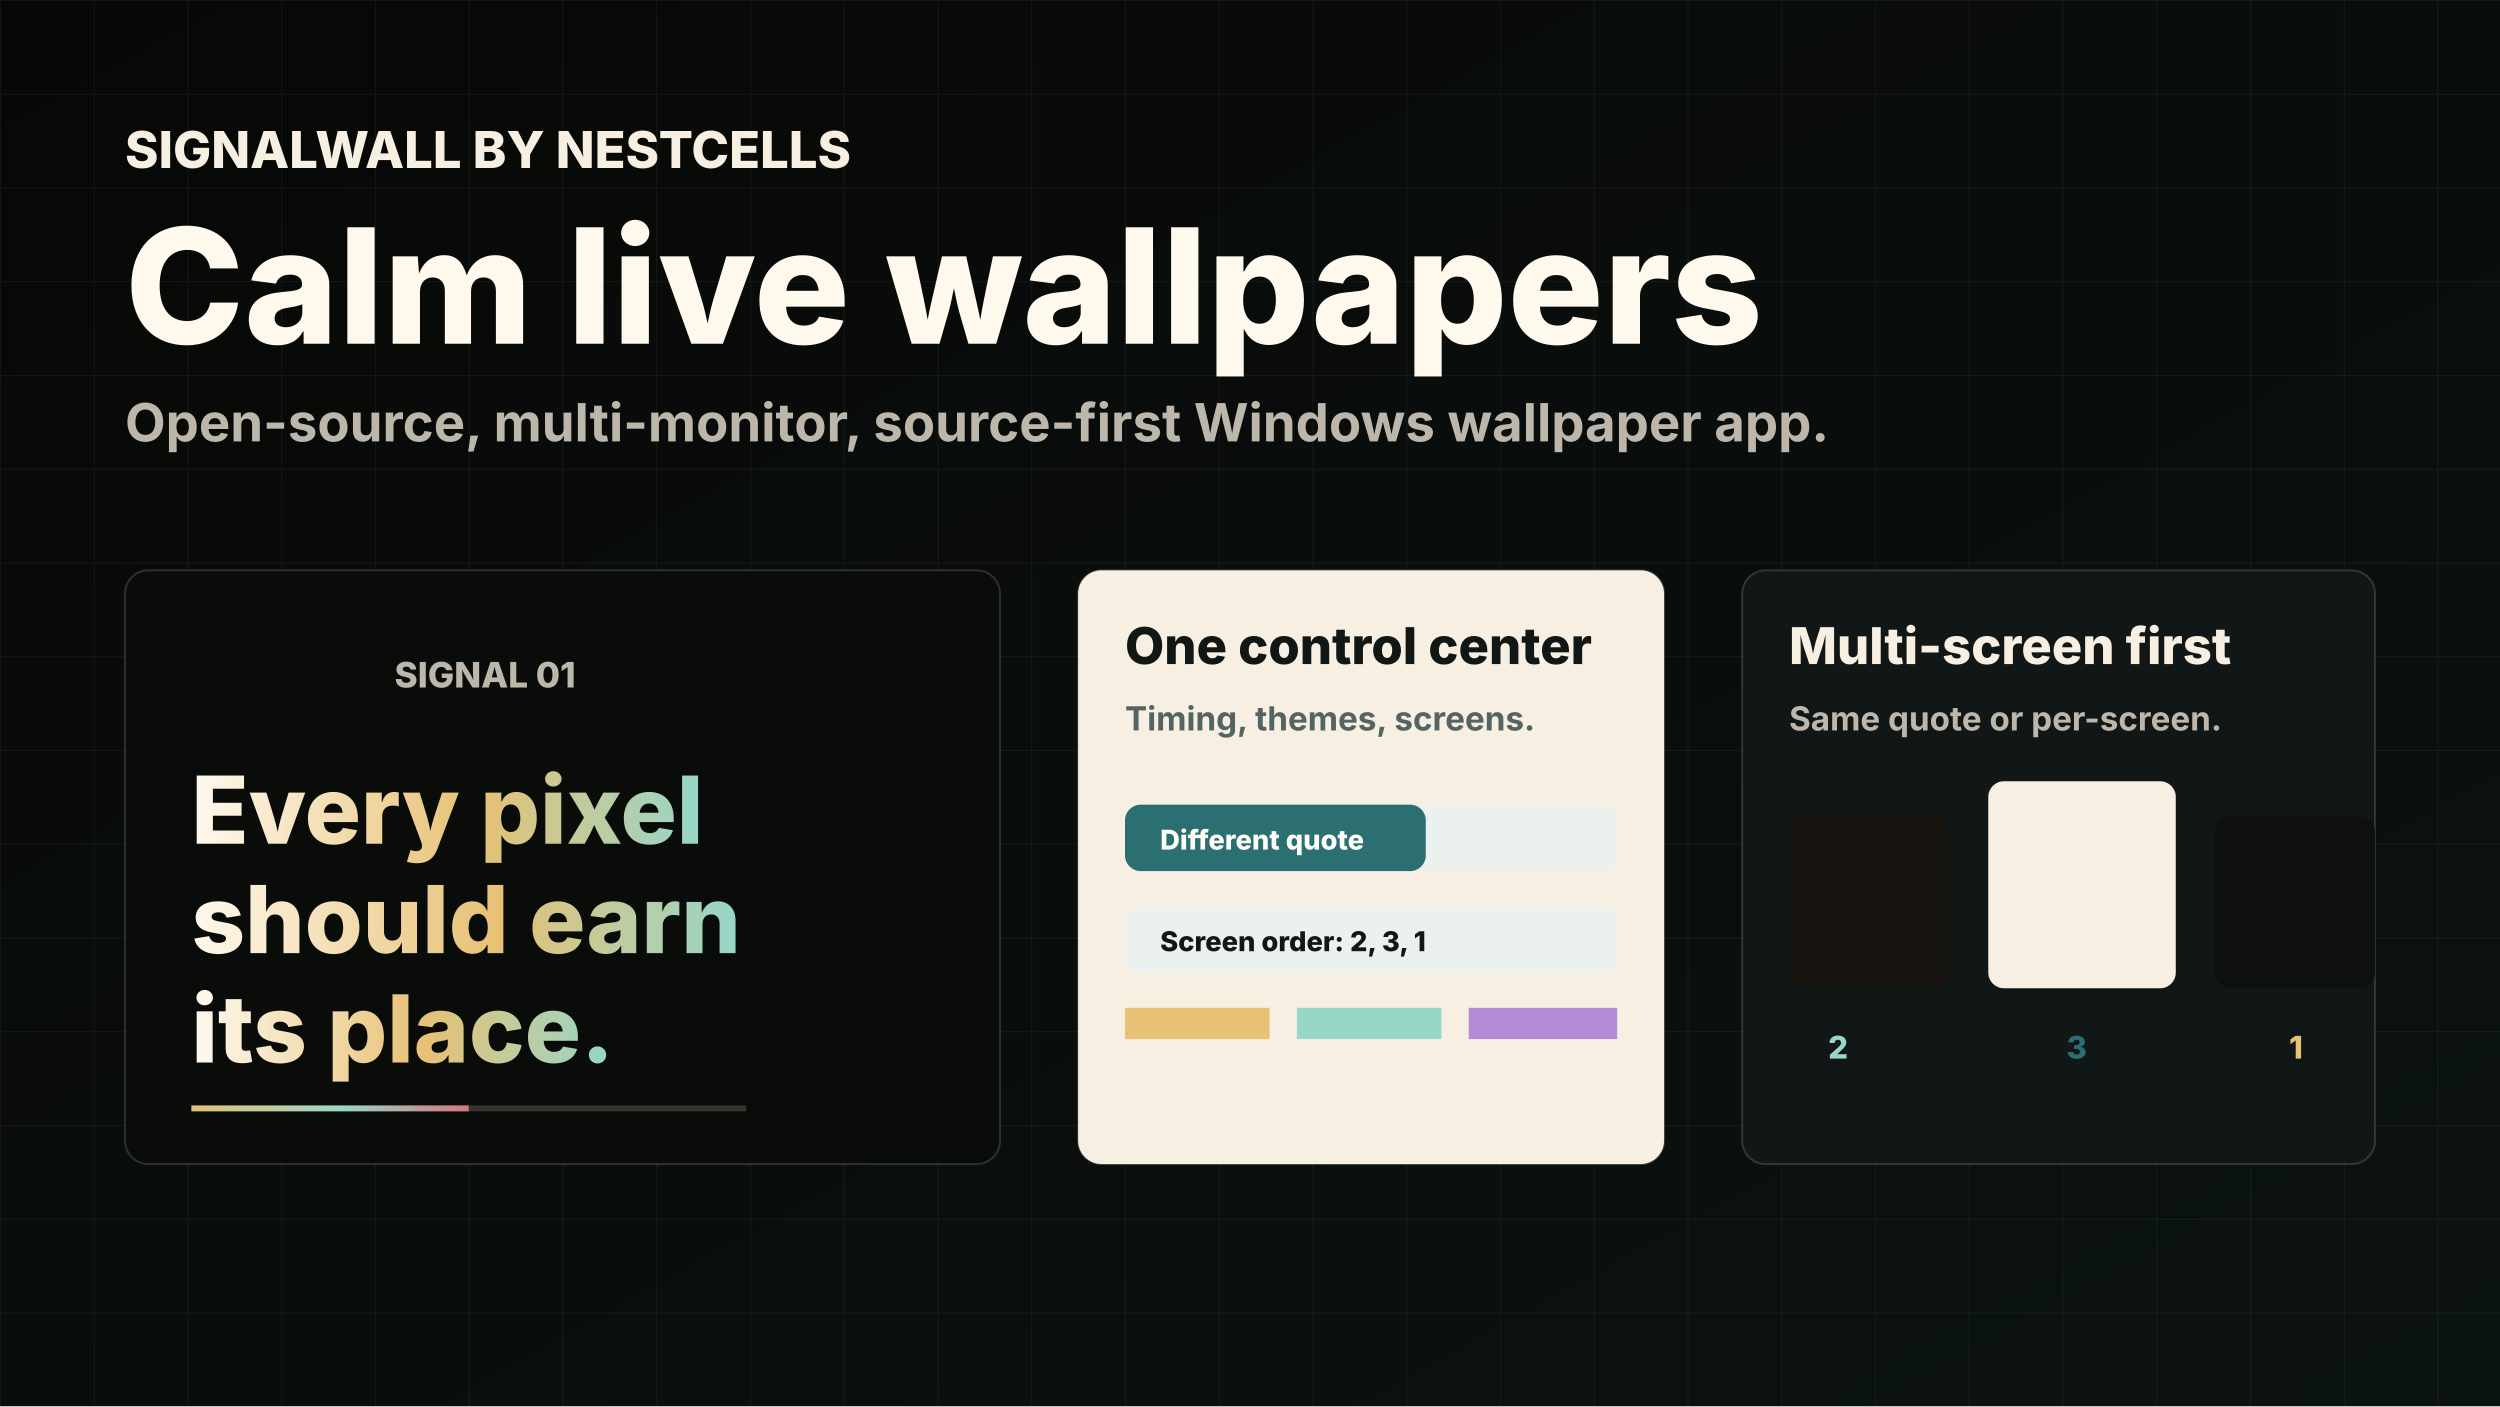
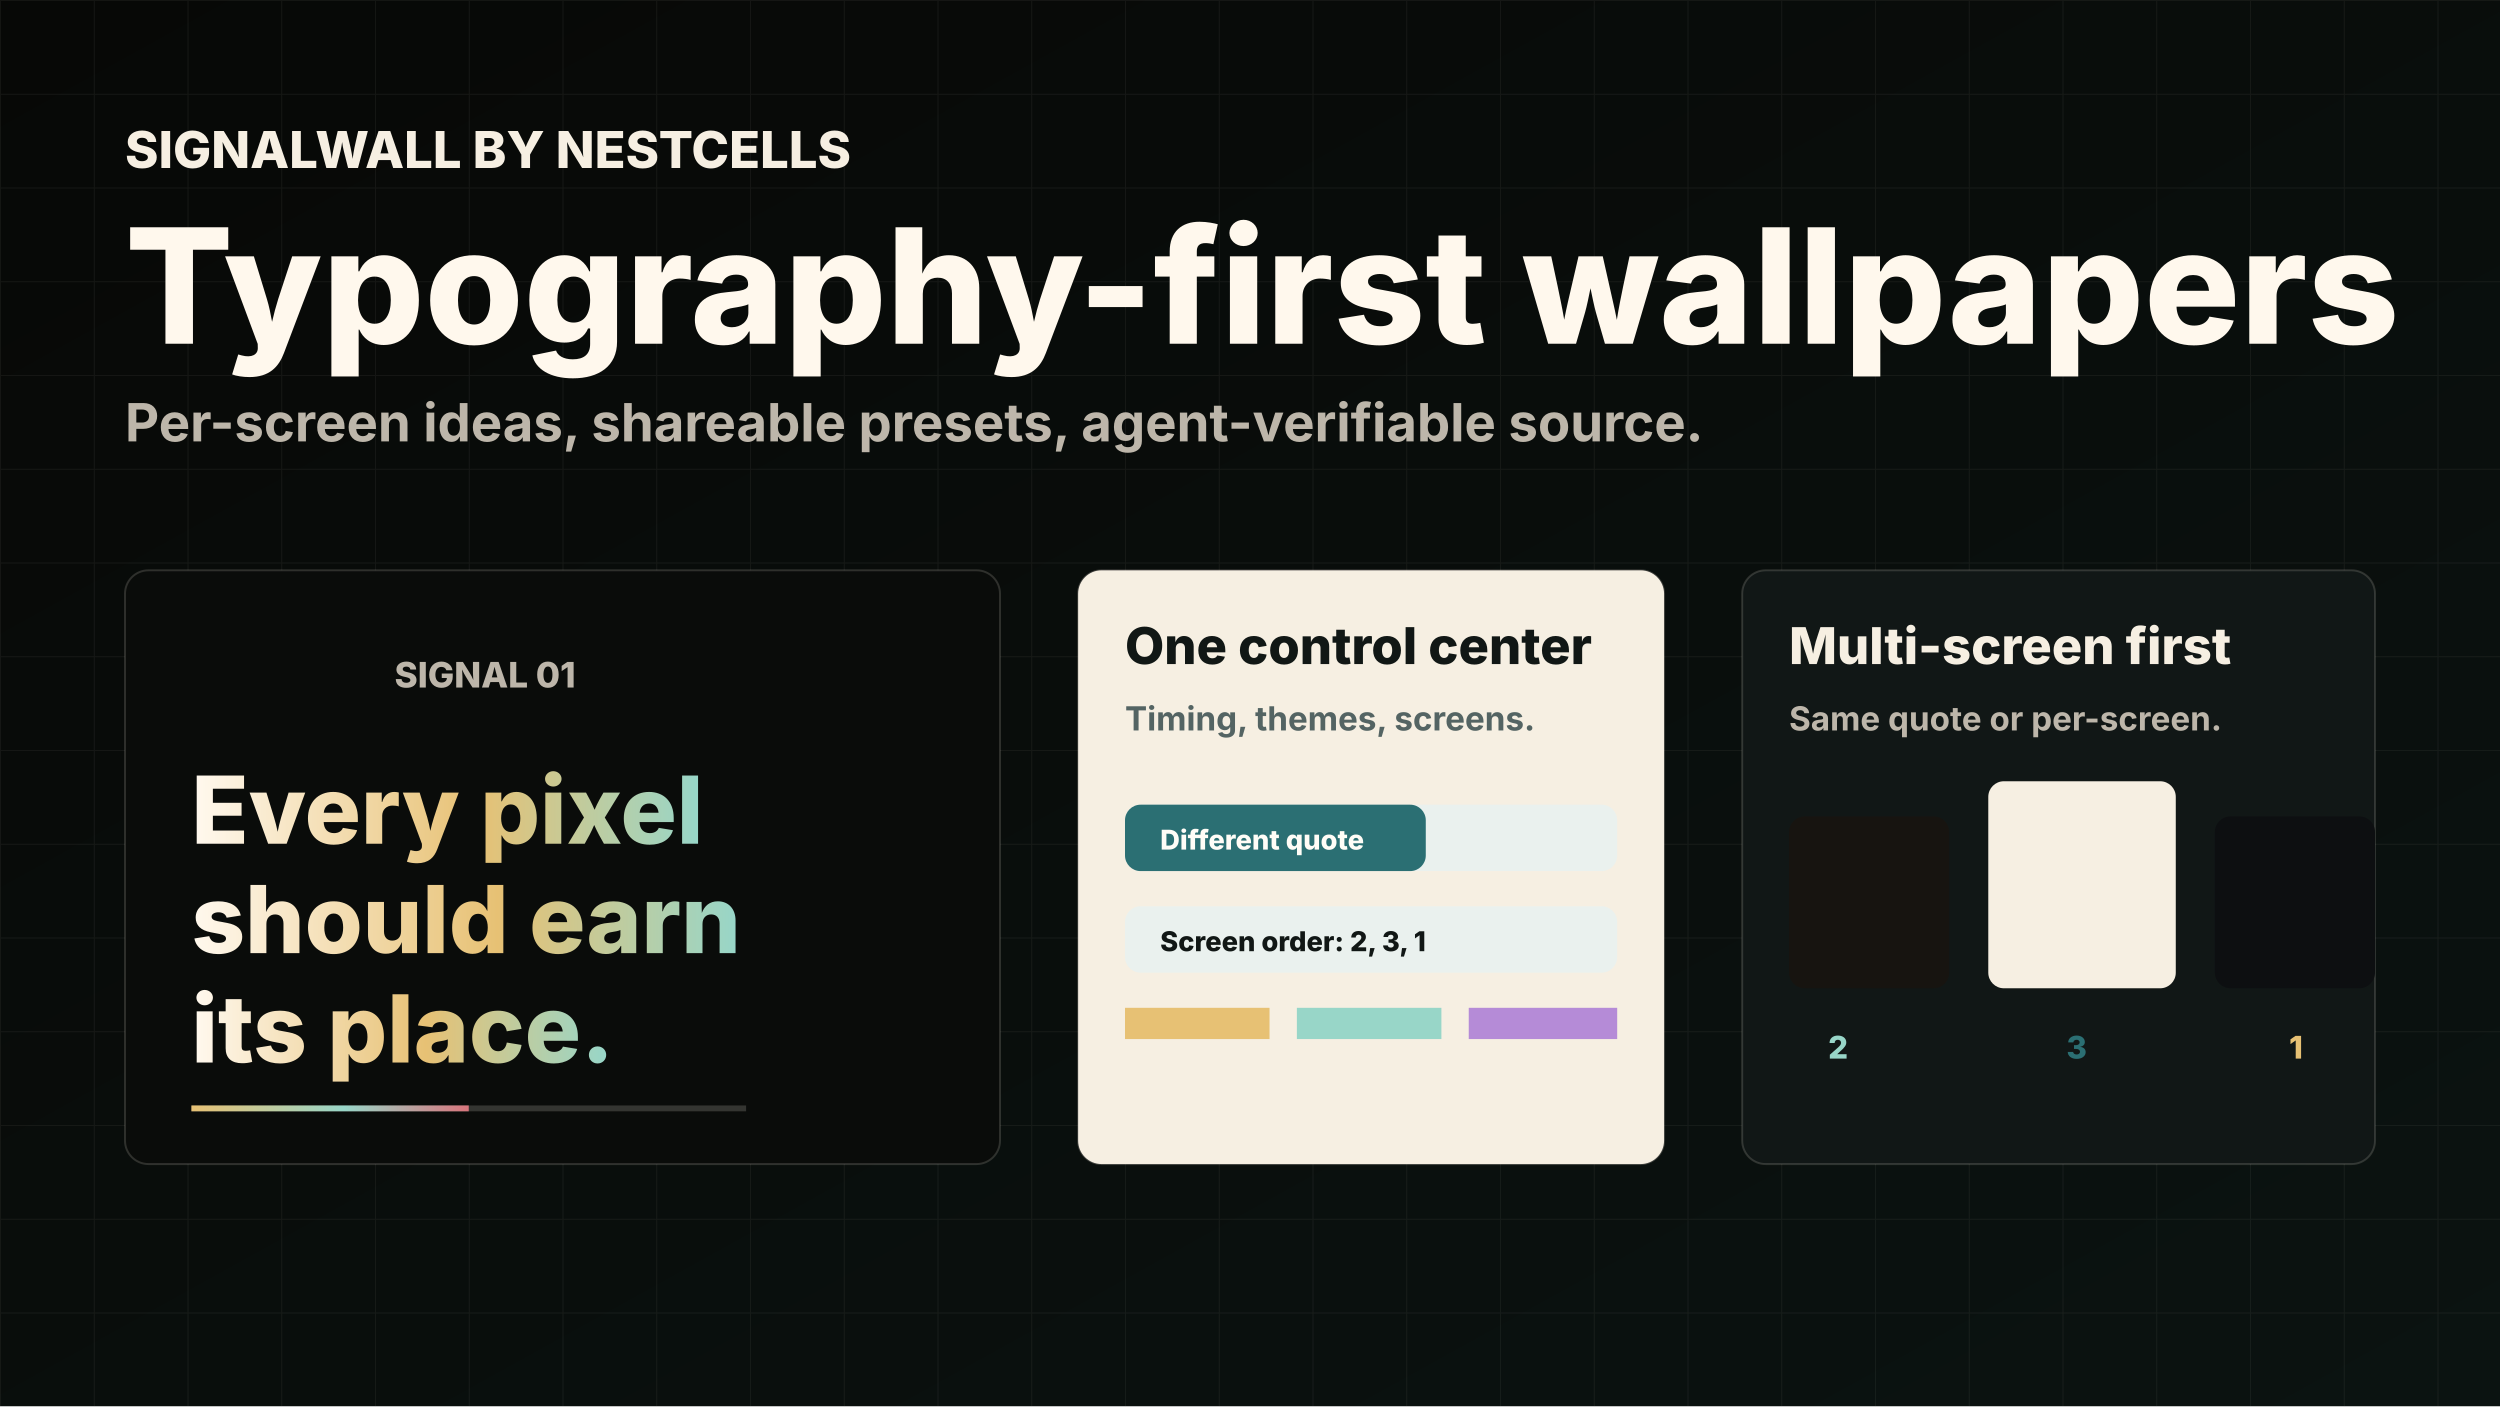
<svg xmlns="http://www.w3.org/2000/svg" width="1280" height="720" viewBox="0 0 1280 720" role="img" aria-labelledby="title desc">
  <defs>
    <linearGradient id="bg" x1="0" x2="1" y1="0" y2="1">
      <stop offset="0" stop-color="#070806" />
      <stop offset="1" stop-color="#0b1311" />
    </linearGradient>
    <linearGradient id="quote" x1="0" x2="1" y1="0" y2="0">
      <stop offset="0" stop-color="#fff8ed" />
      <stop offset=".56" stop-color="#e7c174" />
      <stop offset="1" stop-color="#98d6c8" />
    </linearGradient>
    <linearGradient id="accent" x1="0" x2="1" y1="0" y2="0">
      <stop offset="0" stop-color="#e7c174" />
      <stop offset=".55" stop-color="#98d6c8" />
      <stop offset="1" stop-color="#d8757c" />
    </linearGradient>
    <pattern id="grid" width="48" height="48" patternUnits="userSpaceOnUse">
      <path d="M48 0H0v48" fill="none" stroke="#f6efe2" stroke-opacity=".055" />
    </pattern>
  </defs>
  <rect width="1280" height="720" fill="url(#bg)" />
  <rect width="1280" height="720" fill="url(#grid)" />
  <g font-family="Inter, Segoe UI, Arial, sans-serif">
    <text x="64" y="86" fill="#f6efe2" font-size="26" font-weight="820">SIGNALWALL BY NESTCELLS</text>
-     <text x="64" y="176" fill="#fff8ed" font-size="82" font-weight="820">Calm live wallpapers</text>
-     <text x="64" y="226" fill="#bdb6aa" font-size="27" font-weight="650">Open-source, multi-monitor, source-first Windows wallpaper app.</text>
+     <text x="64" y="176" fill="#fff8ed" font-size="82" font-weight="820">Typography-first wallpapers</text>
+     <text x="64" y="226" fill="#bdb6aa" font-size="27" font-weight="650">Per-screen ideas, shareable presets, agent-verifiable source.</text>
    <g transform="translate(64 292)">
      <rect width="448" height="304" rx="12" fill="#0a0c0a" stroke="#f6efe2" stroke-opacity=".16" />
      <path d="M34 52h86" stroke="url(#accent)" stroke-width="2" />
      <text x="138" y="60" fill="#bdb6aa" font-size="18" font-weight="820">SIGNAL 01</text>
      <text x="34" y="140" fill="url(#quote)" font-size="48" font-weight="820">Every pixel</text>
      <text x="34" y="196" fill="url(#quote)" font-size="48" font-weight="820">should earn</text>
      <text x="34" y="252" fill="url(#quote)" font-size="48" font-weight="820">its place.</text>
      <rect x="34" y="274" width="284" height="3" fill="#f6efe2" opacity=".18" />
      <rect x="34" y="274" width="142" height="3" fill="url(#accent)" />
    </g>
    <g transform="translate(552 292)">
      <rect width="300" height="304" rx="12" fill="#f6efe2" stroke="#f6efe2" stroke-opacity=".2" />
      <text x="24" y="48" fill="#111715" font-size="26" font-weight="820">One control center</text>
      <text x="24" y="82" fill="#546463" font-size="17" font-weight="650">Timing, themes, screens.</text>
      <g transform="translate(24 120)">
        <rect width="252" height="34" rx="8" fill="#eaf1ee" />
        <rect width="154" height="34" rx="8" fill="#2b6f73" />
        <text x="18" y="23" fill="#fffdf7" font-size="14" font-weight="820">Different quote</text>
      </g>
      <g transform="translate(24 172)">
        <rect width="252" height="34" rx="8" fill="#eaf1ee" />
        <text x="18" y="23" fill="#111715" font-size="14" font-weight="760">Screen order: 2, 3, 1</text>
      </g>
      <g transform="translate(24 224)">
        <rect width="74" height="16" fill="#e7c174" />
        <rect x="88" width="74" height="16" fill="#98d6c8" />
        <rect x="176" width="76" height="16" fill="#b58bd7" />
      </g>
    </g>
    <g transform="translate(892 292)">
      <rect width="324" height="304" rx="12" fill="#111716" stroke="#f6efe2" stroke-opacity=".16" />
      <text x="24" y="48" fill="#f6efe2" font-size="26" font-weight="820">Multi-screen first</text>
      <text x="24" y="82" fill="#bdb6aa" font-size="17" font-weight="650">Same quote or per-screen.</text>
      <g transform="translate(24 126)">
        <rect width="82" height="88" rx="8" fill="#171410" />
        <rect x="102" y="-18" width="96" height="106" rx="8" fill="#f6efe2" />
        <rect x="218" width="82" height="88" rx="8" fill="#0d0f11" />
        <text x="20" y="124" fill="#98d6c8" font-size="16" font-weight="820">2</text>
        <text x="142" y="124" fill="#2b6f73" font-size="16" font-weight="820">3</text>
        <text x="256" y="124" fill="#e7c174" font-size="16" font-weight="820">1</text>
      </g>
      <path d="M24 270h276" stroke="url(#accent)" stroke-width="4" stroke-linecap="round" />
    </g>
  </g>
</svg>
